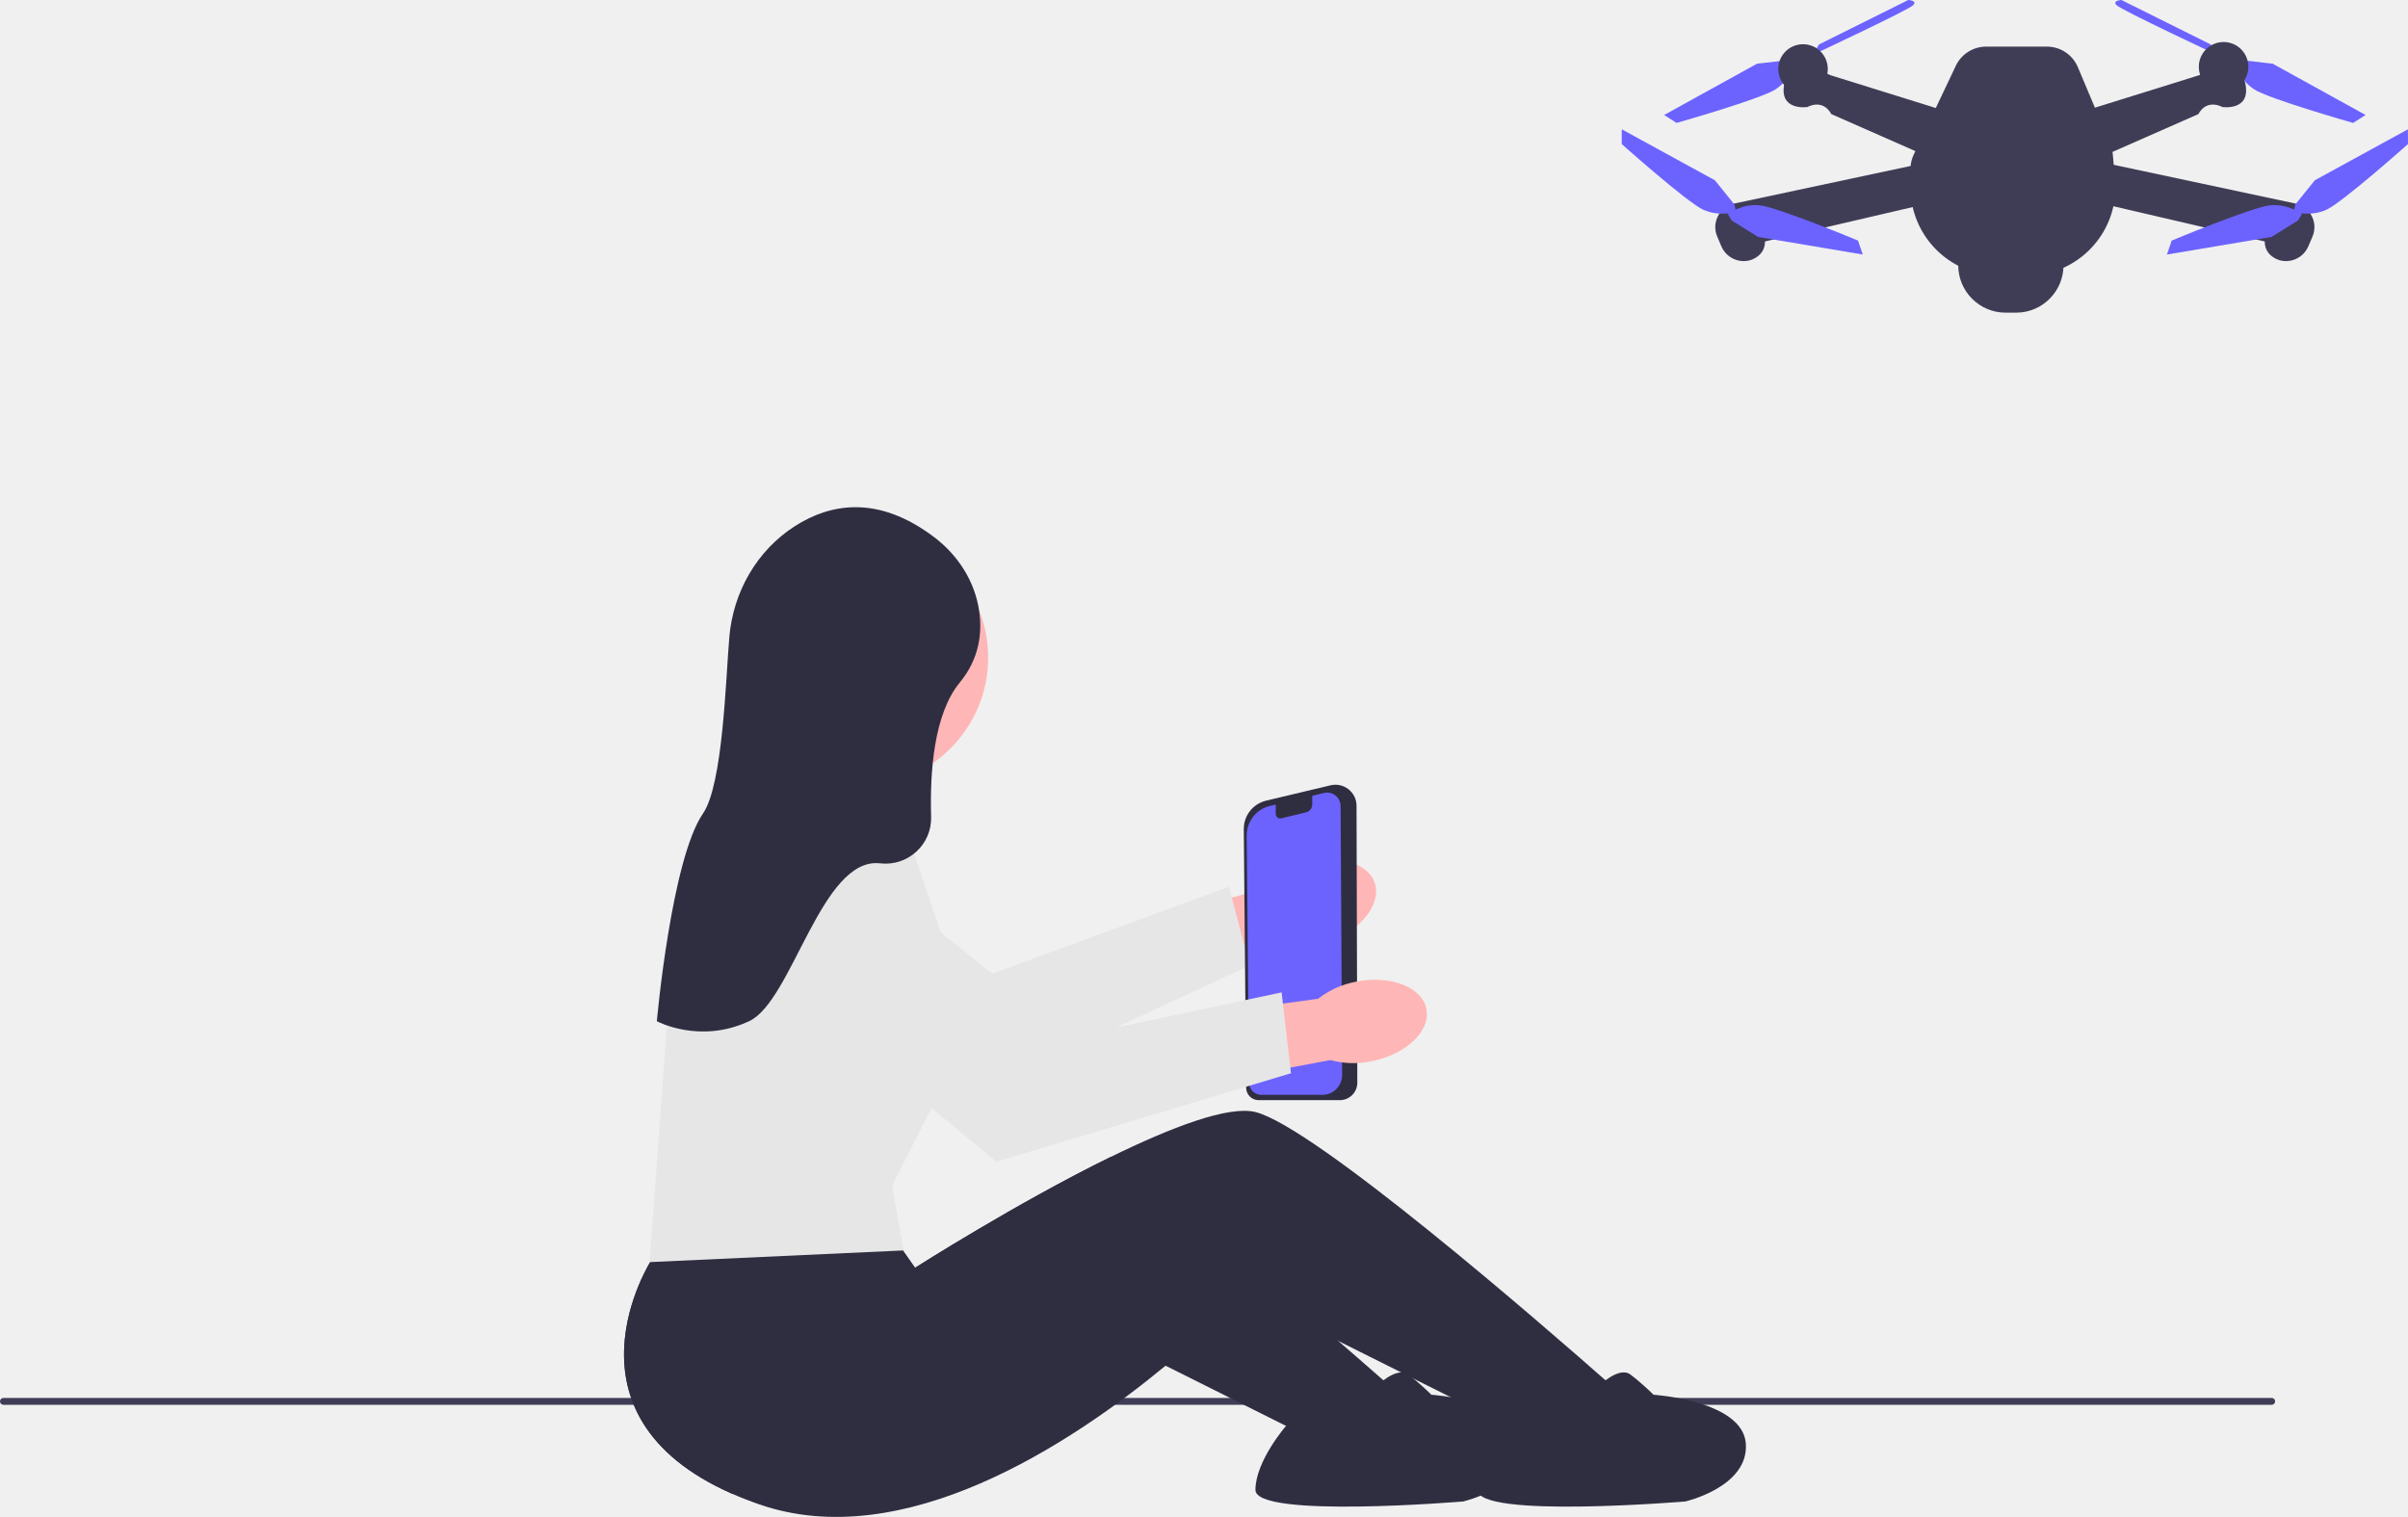
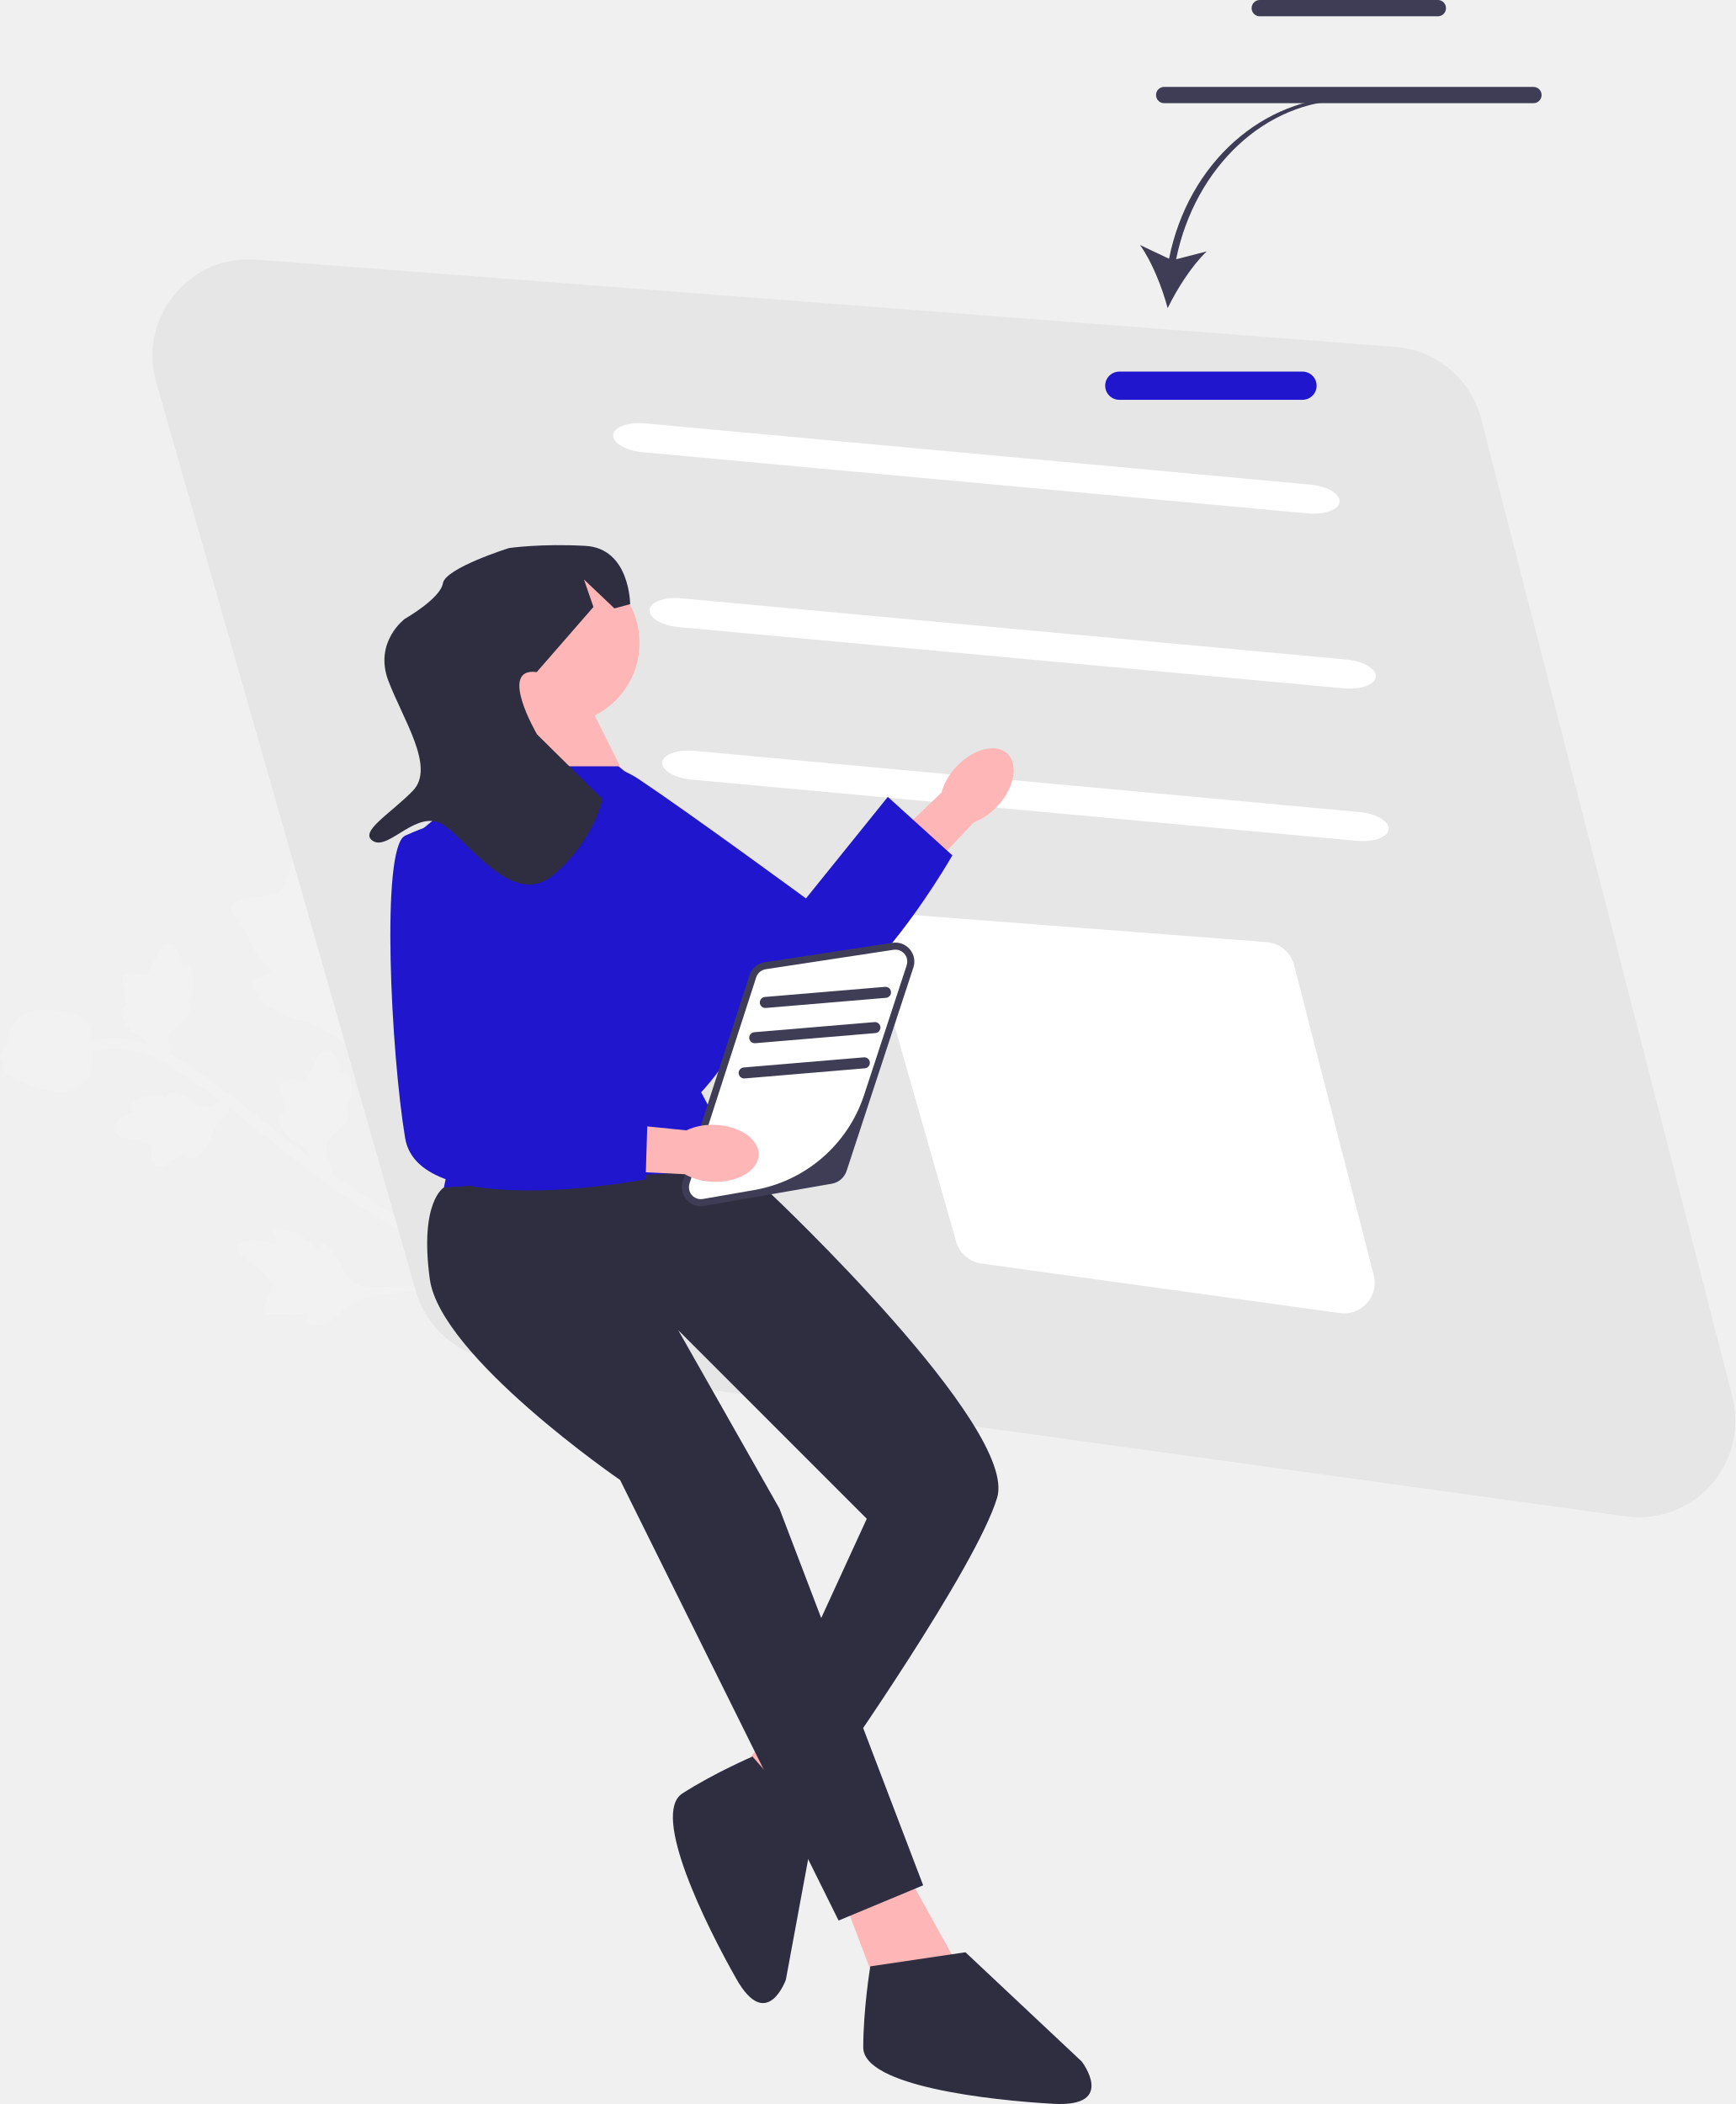
- <svg xmlns="http://www.w3.org/2000/svg" width="834.732" height="525.852" viewBox="0 0 834.732 525.852">
+ <svg xmlns="http://www.w3.org/2000/svg" width="492.459" height="596.977" viewBox="0 0 492.459 596.977">
+   <path d="M94.269,234.126c-.569-.891-4.158-6.502-6.817-5.933-5.04,1.077-2.306,23.408-9.632,25.635-1.608,.489-3.871,.061-8.926,1.413-2.011,.538-3.053,.98-3.377,1.87-.459,1.263,.93,2.325,2.993,5.403,3.094,4.617,2.142,5.471,4.863,8.78,2.02,2.457,3.605,3.276,3.294,4.354-.44,1.525-3.897,.87-4.728,2.619-.847,1.785,1.613,4.869,3.741,6.754,3.993,3.538,7.973,3.88,11.617,5.04,3.961,1.261,9.377,4.077,14.984,11.118l44.809,60.654c-3.614-1.369-10.655-4.183-20.259-8.994-8.101-4.06-16.132-8.68-23.872-13.738-3.337-2.18-6.254-4.21-8.874-6.1l.266,.139-1.28-4.632c-.491-1.841-.813-3.344-.132-4.554,.376-.647,1.085-1.314,1.911-2.088,.948-.885,2.024-1.886,3.072-3.277,.972-1.251,1.193-2.367,.707-3.302-.165-.318-.381-.544-.609-.71,.261-.413,.557-.9,.821-1.485,.559-1.244,.696-2.309,.795-3.101,.406-3.186-.11-5.064-1.54-5.582-.604-.218-1.15-.118-1.607,.096-.034-.654-.121-1.423-.359-2.252-.767-2.661-1.834-4.01-3.255-4.122-1.985-.157-2.986,2.036-4.143,4.571-.519,1.126-1.879,4.126-2.59,4.128-.088-.001-.339-.055-.561-.104-.609-.132-1.527-.332-2.96-.372-.803-.023-2.016-.058-2.758,.937-.661,.954-.335,1.967-.035,2.778,.1,.267,.218,.585,.338,.97,.272,.878,.318,1.352,.362,1.811,.058,.597,.118,1.217,.546,2.237,.036,.083,.069,.16,.103,.236-.402,.092-.824,.286-1.178,.68-1.333,1.45-.089,3.852,.502,4.808,1.065,1.71,2.413,2.532,3.498,3.193,.274,.167,.542,.33,.802,.507,1.346,.917,2.462,2.306,3.357,4.093-1.058-.806-2.07-1.582-3.019-2.313-3.401-2.617-6.599-5.168-9.717-7.653-3.206-2.557-6.345-5.059-9.538-7.5l.201-.878,0-0-.772,.448c-5.036-3.83-10.223-7.508-16.046-10.998-.239-.143-.521-.31-.812-.481l-.277-1.003c-.491-1.841-.813-3.344-.132-4.554,.376-.647,1.085-1.314,1.912-2.088,.947-.885,2.024-1.886,3.072-3.277,.972-1.251,1.193-2.367,.707-3.302-.164-.318-.381-.544-.609-.71,.261-.413,.557-.9,.821-1.485,.559-1.244,.696-2.309,.795-3.101,.406-3.186-.11-5.064-1.54-5.582-.604-.218-1.15-.118-1.607,.096-.034-.654-.121-1.423-.359-2.252-.767-2.661-1.834-4.01-3.254-4.121-1.985-.157-2.986,2.036-4.143,4.571-.519,1.126-1.879,4.126-2.59,4.128-.088-.001-.339-.055-.561-.104-.609-.132-1.527-.332-2.96-.372-.803-.023-2.016-.058-2.758,.937-.661,.954-.335,1.967-.035,2.778,.1,.267,.218,.585,.338,.97,.272,.878,.318,1.352,.362,1.811,.058,.597,.118,1.217,.546,2.237,.036,.083,.069,.16,.103,.236-.402,.092-.824,.286-1.178,.68-1.333,1.45-.089,3.852,.503,4.808,1.065,1.71,2.413,2.532,3.498,3.193,.274,.167,.543,.331,.802,.507,.761,.518,1.445,1.194,2.064,1.994-1.975-.666-4.256-1.215-6.828-1.451-3.074-.281-6.188-.074-9.292,.603-.022-.234-.043-.464-.067-.718-.264-2.855-.457-4.04-1.441-5.15-.478-.542-1.209-1.138-3.301-1.819-2.9-.944-5.383-1.087-6.077-1.109-3.466-.099-6.46-.184-9.178,1.907-.519,.396-2.094,1.596-2.958,3.713-.443,1.071-.522,1.94-.586,2.64-.068,.731-.11,1.214-.52,1.89-.259,.431-.57,.783-.818,1.066-.478,.567-1.377,1.605-.624,2.731,.181,.273,.41,.464,.67,.594-.138,.956-.054,1.945,.42,2.84,.424,.805,1.155,1.345,3.125,2.307,3.014,1.473,5.443,2.191,5.925,2.326,3.126,.886,4.694,1.331,6.374,1.267,3.576-.143,6.174-1.252,7.721-3.298,.078-.1,.15-.202,.219-.304l-0-0c1.084-1.607,1.202-3.289,1.389-5.968,.035-.517,.025-1.113-.02-1.873,2.932-.682,5.871-.914,8.763-.649,6.261,.574,10.71,3.24,12.846,4.522,5.321,3.189,10.119,6.556,14.771,10.057l-.561,.326c-1.656,.942-3.029,1.634-4.371,1.282-.721-.2-1.547-.716-2.504-1.319-1.096-.692-2.338-1.479-3.949-2.14-1.457-.622-2.592-.553-3.374,.153-.266,.24-.43,.506-.532,.769-.465-.147-1.012-.311-1.645-.418-1.345-.225-2.41-.088-3.201,.018-3.185,.415-4.87,1.391-5.008,2.905-.058,.64,.177,1.142,.501,1.529-.624,.199-1.346,.478-2.087,.919-2.38,1.417-3.414,2.791-3.161,4.194,.352,1.96,2.727,2.372,5.472,2.848,1.221,.216,4.467,.772,4.65,1.458,.021,.085,.033,.342,.042,.569,.026,.622,.066,1.561,.391,2.957,.182,.783,.455,1.965,1.606,2.43,1.09,.398,1.988-.175,2.696-.671,.233-.164,.51-.36,.853-.573,.78-.486,1.227-.65,1.66-.81,.563-.207,1.147-.423,2.026-1.096,.071-.056,.137-.107,.202-.159,.191,.366,.486,.724,.956,.967,1.741,.921,3.748-.89,4.523-1.705,1.384-1.464,1.837-2.977,2.201-4.194,.092-.307,.182-.609,.287-.905,.662-1.863,2.044-3.586,4.109-5.122l.446-.332,.427-1.861c2.803,2.162,5.579,4.37,8.405,6.624,3.128,2.496,6.341,5.057,9.756,7.685,4.528,3.483,10.162,7.819,18.008,12.945,7.834,5.118,15.964,9.796,24.169,13.907,7.308,3.661,13.16,6.184,17.176,7.802-11.702,.782-27.889,1.712-35.204,1.843-2.845,.051-5.776,.007-7.865-1.961-2.011-1.895-3-5.345-5.927-8.947-.342-.421-1.308-1.58-2.163-1.375-.707,.169-.694,1.117-1.352,1.285-.882,.225-1.622-1.296-3.448-2.727-1.288-1.009-2.461-1.46-3.47-1.848-.304-.117-4.864-1.838-5.701-.586l0,0c-.629,.94,1.387,2.743,.789,3.538-.597,.792-2.806-.722-6.141-.597-.601,.023-4.391,.165-4.879,1.634-.925,2.784,10.823,7.886,9.803,12.124-.224,.93-1.087,1.918-1.882,4.789-.316,1.142-.4,1.781-.056,2.197,.487,.59,1.409,.215,3.515,.09,3.159-.186,3.303,.527,5.713,.147,1.788-.283,2.648-.824,3.087-.36,.622,.656-.698,2.164-.079,3.076,.631,.931,2.855,.613,4.394,.113,2.889-.939,4.205-2.794,5.825-4.248,1.761-1.58,4.707-3.426,9.78-4.146l35.915-3.779c2.1,.837,3.647,1.409,4.548,1.742,.48,.177,.788,.287,.916,.345l.476-.915,.533,.721c-.165-.235-.347-.495-.521-.744l.203-.39,1.375-.61c-.185-.421-.388-.605-.937-.842l2.761-.29c-.835,.068-1.84,.144-2.914,.224-.226-.092-.504-.194-.851-.323-.404-.149-.953-.352-1.609-.6-10.893-15.706-33.297-48.981-41.637-62.601-2.61-4.262-5.152-8.739-4.032-13.654,1.078-4.732,5.422-9.3,8.271-16.938,.333-.892,1.227-3.387,.156-4.499-.886-.92-2.309-.057-3.148-.904-1.127-1.135,.519-3.609,1.06-7.648,.381-2.848,.02-5.026-.291-6.9-.094-.565-1.547-9.001-4.188-9.155l-0,0c-1.984-.116-2.919,4.543-4.655,4.343-1.73-.198-1.404-4.892-4.562-9.83Z" fill="#f2f2f2" />
+   <path d="M461.334,430.248l-320.753-44.333c-10.735-1.482-19.595-9.175-22.574-19.595L44.339,108.479c-2.496-8.739-.633-17.788,5.113-24.829s14.235-10.68,23.299-9.988l323.159,24.759c11.691,.895,21.505,9.128,24.423,20.485l71.262,277.414c2.274,8.853,0,18.21-6.084,25.031-5.239,5.874-12.668,9.155-20.412,9.155-1.249,0-2.507-.085-3.765-.259Z" fill="#e6e6e6" />
+   <path d="M380.224,372.565l-101.735-14.061c-3.405-.47-6.215-2.91-7.16-6.215l-23.366-81.781c-.792-2.772-.201-5.642,1.622-7.875s4.515-3.387,7.39-3.168l102.498,7.853c3.708,.284,6.821,2.895,7.746,6.497l22.603,87.989c.721,2.808,0,5.776-1.93,7.939-1.662,1.863-4.018,2.904-6.474,2.904-.396,0-.795-.027-1.194-.082Z" fill="#fff" />
+   <path d="M371.122,145.673l-188.856-17.384c-4.761-.438-8.467-2.627-8.26-4.878s4.25-3.725,9.011-3.287l188.856,17.384c4.761,.438,8.465,2.625,8.258,4.877s-4.248,3.726-9.009,3.288Z" fill="#fff" />
+   <path d="M381.42,195.311l-188.856-17.384c-4.761-.438-8.467-2.627-8.26-4.878,.207-2.251,4.25-3.725,9.011-3.287l188.856,17.384c4.761,.438,8.465,2.625,8.258,4.877s-4.248,3.726-9.009,3.288Z" fill="#fff" />
+   <path d="M385.057,238.575l-188.856-17.384c-4.761-.438-8.467-2.627-8.26-4.878s4.25-3.725,9.011-3.287l188.856,17.384c4.761,.438,8.465,2.625,8.258,4.877s-4.248,3.726-9.009,3.288Z" fill="#fff" />
  <g>
-     <path id="uuid-053f2935-349a-4e2e-a802-52ad513a5065-29" d="M450.998,300.084c11.488-4.078,22.905-1.455,25.499,5.857,2.594,7.312-4.617,16.542-16.11,20.62-4.569,1.692-9.476,2.265-14.312,1.671l-48.895,16.663-7.33-23.112,48.98-13.973c3.381-3.51,7.553-6.159,12.168-7.726h0Z" fill="#ffb6b6" />
-     <path d="M433.211,334.688l-96.501,44.767-.242,.112-78.463-47.91c-7.246-4.425-11.65-12.135-11.781-20.625-.13-8.49,4.036-16.332,11.144-20.977,8.905-5.818,20.478-5.274,28.797,1.354l57.854,46.099,81.992-30.105,7.2,27.283,0-0Z" fill="#e6e6e6" />
-   </g>
-   <path d="M0,485.795c0,.66,.53,1.19,1.19,1.19H787.48c.66,0,1.19-.53,1.19-1.19,0-.66-.53-1.19-1.19-1.19H1.19c-.66,0-1.19,.53-1.19,1.19Z" fill="#3f3d56" />
-   <g>
-     <polygon points="309.052 299.893 315.519 259.476 271.869 241.693 265.402 303.127 309.052 299.893" fill="#ffb6b6" />
-     <circle cx="298.022" cy="227.956" r="44.513" fill="#ffb6b6" />
+     <path id="uuid-8cf563a5-feb8-4a87-a417-dd696e3ecec6-174" d="M271.261,217.677c4.74-5.165,11.247-6.905,14.534-3.888,3.286,3.017,2.107,9.649-2.636,14.815-1.866,2.089-4.206,3.702-6.823,4.702l-20.361,21.629-9.946-9.771,21.128-20.285c.773-2.694,2.18-5.163,4.103-7.201Z" fill="#ffb6b6" />
+     <path d="M155.179,222.49s11.898-10.883,26.136-1.381c14.238,9.502,47.394,33.806,47.394,33.806l23.232-28.814,18.307,16.594s-32.293,56.88-53.156,44.362c-20.864-12.519-67.44-48.255-65.325-55.649,2.115-7.394,3.412-8.917,3.412-8.917Z" fill="#2016ce" />
  </g>
  <g>
-     <path d="M253.837,517.84c2.91,1.28,6.02,2.5,9.36,3.66,49.87,17.29,107.69-20.69,140.85-48.07,16.71-13.81,27.15-24.93,27.15-24.93l32.72,16.36,21.79,10.89h.01l4.23,2.13c.01,0,.02,.01,.02,.01l12.89,6.44,19.94,9.97,2.4,1.2,1.64,.48,29.36,8.52,6-21s-2.05-1.83-5.64-5c-21.86-19.26-100.75-87.85-121.36-93-9.35-2.34-29.3,5.33-50.19,15.57-32.76,16.06-67.81,38.43-67.81,38.43l-14-20-48.2,10.88-18.29,4.13-11.01,2.49s-34.24,53.41,28.14,80.84h0Z" fill="#2f2e41" />
-     <path d="M554.197,480.5s7-7,11-4,8,7,8,7c0,0,31,2,32,17s-21,20-21,20c0,0-72,6-72-4s10.602-22.199,10.602-22.199c0,0,34.398-5.801,31.398-13.801Z" fill="#2f2e41" />
+     <polygon points="243.28 487.954 224.323 523.278 208.71 504.383 226.671 480.114 243.28 487.954" fill="#ffb6b6" />
+     <path d="M231.021,518.395l-8.021,43.339s-5.384,15.031-14.037-.236-24.323-46.854-15.314-52.642c9.008-5.789,19.888-10.466,19.888-10.466l17.484,20.006Z" fill="#2f2e41" />
+   </g>
+   <polygon points="254.467 526.423 274.467 562.423 249.467 565.423 238.467 536.423 254.467 526.423" fill="#ffb6b6" />
+   <path d="M148.467,200.423s-2,20-5,22c-3,2,35.016,0,35.016,0l-11.016-22h-19Z" fill="#ffb6b6" />
+   <path d="M189.459,228.438l-13.993-11.016h-34.213l-22.787,19,14.5,67.5-7,33,89,3-16-30s19-20,13-33c-6-13-22.507-48.484-22.507-48.484Z" fill="#2016ce" />
+   <path d="M205.967,331.923l13,7s70,66,64,86c-6,20-46,77-46,77l-19-10,28-61-53.5-53.5,28.719,50.625,40.781,106.875-24,10-62-125s-51-35-54-57c-3-22,4-26,4-26l80-5Z" fill="#2f2e41" />
+   <path d="M273.967,553.923l33,31s10,13-8,12c-18-1-54-5-54-16,0-11,2-23,2-23l27-4Z" fill="#2f2e41" />
+   <circle cx="158.467" cy="182.423" r="23" fill="#ffb6b6" />
+   <path d="M258.243,274.196l-18.955,57.727c-.505,1.539-1.818,2.673-3.413,2.951l-36.25,6.304c-3.251,.565-5.937-2.528-4.921-5.668l18.93-58.511c.511-1.579,1.87-2.734,3.511-2.984l36.275-5.52c3.23-.492,5.843,2.596,4.824,5.701Z" fill="#fff" />
+   <path d="M198.855,342.244c-1.543,0-3.008-.659-4.047-1.855-1.248-1.437-1.643-3.376-1.057-5.186l18.93-58.512c.632-1.952,2.284-3.356,4.312-3.664l36.274-5.521c1.861-.284,3.702,.406,4.919,1.845,1.217,1.438,1.593,3.366,1.005,5.156l-18.955,57.727c-.622,1.894-2.228,3.282-4.191,3.625l-36.25,6.304c-.315,.055-.629,.081-.94,.081Zm55.232-72.8c-.171,0-.345,.013-.518,.039l-36.275,5.521c-1.275,.193-2.313,1.076-2.709,2.303l-18.881,58.359c-.346,1.071-.233,2.274,.432,3.182,.778,1.061,2.043,1.561,3.317,1.344l14.546-2.53c14.589-2.537,26.591-12.912,31.21-26.981l12.047-36.688c.303-.924,.266-1.954-.214-2.8-.63-1.113-1.755-1.749-2.956-1.749Z" fill="#3f3d56" />
+   <g>
+     <path id="uuid-43afbd22-a5bc-4202-86c3-15740b69aa20-175" d="M202.907,319.167c7.005,.259,12.55,4.084,12.384,8.542-.166,4.458-5.979,7.861-12.987,7.6-2.801-.066-5.545-.801-8.003-2.145l-29.668-1.474,.988-13.908,29.143,2.93c2.552-1.158,5.344-1.689,8.143-1.546Z" fill="#ffb6b6" />
+     <path d="M123.967,233.923s16,2,18,19c2,17,5,58,5,58l37-1-.76,24.697s-64.24,12.303-68.24-11.697c-4-24-7-82.63,0-85.815,7-3.185,9-3.185,9-3.185Z" fill="#2016ce" />
  </g>
  <g>
-     <path d="M253.837,517.84c53.8-19.77,100.36-69.34,100.36-69.34l49.85,24.93,41.75,20.87,2.4,1.2,31,9,6-21s-2.05-1.83-5.64-5c-3.74-3.29-9.15-8.03-15.64-13.64-21.34-18.44-54.46-46.37-78.91-63.79-32.76,16.06-67.81,38.43-67.81,38.43l-14-20-48.2,10.88c-9.04,5.44-14.8,9.12-14.8,9.12l-3.49-4.99-11.01,2.49s-34.24,53.41,28.14,80.84h-0Z" fill="#2f2e41" />
-     <path d="M477.197,480.5s7-7,11-4,8,7,8,7c0,0,31,2,32,17s-21,20-21,20c0,0-72,6-72-4s10.602-22.199,10.602-22.199c0,0,34.398-5.801,31.398-13.801h-0Z" fill="#2f2e41" />
+     <path d="M331.737,73.414l-8.23-3.899c3.376,4.711,6.284,12.068,7.841,17.922,2.637-5.453,6.887-12.126,11.094-16.112l-8.698,2.238c5.36-26.268,25.519-45.126,48.604-45.126l.327-.949c-24.113,0-45.466,18.596-50.938,45.925Z" fill="#3f3d56" />
+     <path d="M369.616,113.438h-52c-2.206,0-4-1.794-4-4s1.794-4,4-4h52c2.206,0,4,1.794,4,4s-1.794,4-4,4Z" fill="#2016ce" />
  </g>
-   <path d="M230.863,360.183c2.159-29.269,14.042-57.507,33.459-79.514l.191-.216,50.565,10.113,11.065,32.692c7.051,20.833,5.372,44.021-4.606,63.62l-12.318,24.197,4.072,22.397-87.571,4.025-.563,.026,5.706-77.343h0Z" fill="#e6e6e6" />
+   <path d="M251.407,283.12l-34.1,2.873c-.86,.072-1.618-.568-1.691-1.428s.568-1.618,1.428-1.69l34.1-2.873c.86-.072,1.618,.568,1.69,1.428s-.568,1.618-1.427,1.691Z" fill="#3f3d56" />
+   <path d="M248.407,293.12l-34.1,2.873c-.86,.072-1.618-.568-1.691-1.428s.568-1.618,1.428-1.69l34.1-2.873c.86-.072,1.618,.568,1.69,1.428s-.568,1.618-1.427,1.691Z" fill="#3f3d56" />
+   <path d="M245.407,303.12l-34.1,2.873c-.86,.072-1.618-.568-1.691-1.428s.568-1.618,1.428-1.69l34.1-2.873c.86-.072,1.618,.568,1.69,1.428s-.568,1.618-1.427,1.691Z" fill="#3f3d56" />
+   <path d="M152.311,190.692l16.09-18.475-2.682-7.793,8.638,8.208,4.459-1.211s-.038-15.821-12.672-16.536c-12.633-.715-21.695,.616-21.695,.616,0,0-18.064,5.661-18.77,9.999-.706,4.338-10.826,10.103-10.826,10.103,0,0-8.78,6.531-4.676,17.479,4.105,10.947,13.47,24.612,6.987,31.273-6.483,6.661-15.645,11.789-11.181,14.346s12.516-9.431,19.849-4.638,19.724,24.044,31.347,14.102c11.623-9.942,13.772-21.458,13.772-21.458l-18.55-18.332s-11.238-19.169-.091-17.683Z" fill="#2f2e41" />
  <g>
-     <path d="M678.825,90.601h36.486v1.376c0,9.055-7.352,16.407-16.407,16.407h-3.671c-9.055,0-16.407-7.352-16.407-16.407v-1.376h0Z" fill="#3f3d56" />
-     <path d="M795.678,70.549l-62.952-13.416-.328-3.661c-.024-.271-.061-.541-.104-.809l29.773-13.111c3.066-5.519,8.278-2.453,8.278-2.453,0,0,10.118,1.533,7.972-8.278s-15.943-2.759-15.943-2.759l-36.172,11.267-5.911-14.041c-1.819-4.322-6.052-7.132-10.741-7.132h-21.043c-4.503,0-8.603,2.594-10.531,6.663l-6.93,14.62-36.524-11.376s-13.797-7.052-15.943,2.759,7.972,8.278,7.972,8.278c0,0,5.212-3.066,8.278,2.453l29.135,12.83-.571,1.204c-.589,1.243-.948,2.578-1.072,3.942l-61.103,13.022c-5.144,1.096-8.009,6.614-5.947,11.452l1.441,3.38c2.093,4.911,8.269,6.737,12.538,3.531,1.515-1.137,2.584-2.796,2.584-5.21l51.2-11.92c3.096,13.585,15.251,23.724,29.774,23.724h9.961c14.743,0,26.873-10.395,29.842-24.016l52.453,12.211c0,2.414,1.069,4.073,2.584,5.21,4.269,3.205,10.445,1.379,12.538-3.531l1.441-3.38c2.062-4.838-.803-10.356-5.947-11.452,0,0-0,0-0,0Z" fill="#3f3d56" />
-     <path d="M766.36,15.418l-30.967-15.418s-3.204,.138-1.755,1.755c1.448,1.618,34.868,17.254,34.868,17.254l-2.146-3.591s0,0,0,0Z" fill="#6c63ff" />
-     <path d="M774.638,21.769s1.533,5.825,6.745,9.198,34.339,11.651,34.339,11.651l4.292-2.759-32.193-17.783-10.731-1.226-2.453,.92s0,0,0,0Z" fill="#6c63ff" />
-     <path d="M795.118,73.454s5.74,1.826,11.38-.768,28.234-22.755,28.234-22.755l-.031-5.103-32.262,17.658-6.784,8.404-.537,2.564-0-0Z" fill="#6c63ff" />
-     <path d="M797.952,74.174s-4.824-3.608-11.003-3.007c-6.179,.601-34.136,12.235-34.136,12.235l-1.645,4.83,36.269-6.098,9.166-5.714,1.349-2.246s-0,0-0,0Z" fill="#6c63ff" />
-     <path d="M630.535,15.418l30.967-15.418s3.204,.138,1.755,1.755c-1.448,1.618-34.868,17.254-34.868,17.254,0,0,2.146-3.591,2.146-3.591Z" fill="#6c63ff" />
-     <path d="M622.257,21.769s-1.533,5.825-6.745,9.198-34.339,11.651-34.339,11.651l-4.292-2.759,32.193-17.783,10.731-1.226,2.453,.92s-0,0-0,0Z" fill="#6c63ff" />
-     <path d="M601.777,73.454s-5.74,1.826-11.38-.768-28.234-22.755-28.234-22.755l.031-5.103,32.262,17.658,6.784,8.404,.537,2.564,0-0Z" fill="#6c63ff" />
-     <path d="M598.942,74.174s4.824-3.608,11.003-3.007,34.136,12.235,34.136,12.235l1.645,4.83-36.269-6.098-9.166-5.714-1.349-2.246s0,0,0,0Z" fill="#6c63ff" />
-     <circle cx="770.805" cy="23.148" r="8.585" fill="#3f3d56" />
-     <circle cx="625.016" cy="23.915" r="8.585" fill="#3f3d56" />
+     <path d="M408.025,4.622h-50.546c-1.274,0-2.311-1.037-2.311-2.311S356.204,0,357.478,0h50.546c1.274,0,2.311,1.036,2.311,2.311s-1.036,2.311-2.311,2.311Z" fill="#3f3d56" />
+     <path d="M435.149,29.278h-104.794c-1.274,0-2.311-1.037-2.311-2.311s1.037-2.311,2.311-2.311h104.794c1.274,0,2.311,1.036,2.311,2.311,0,1.274-1.036,2.311-2.311,2.311Z" fill="#3f3d56" />
  </g>
-   <g>
-     <path d="M431.972,377.1l-.815-89.617c-.043-4.753,3.156-8.841,7.779-9.941l22.295-5.308c2.188-.521,4.456-.022,6.223,1.37,1.767,1.392,2.784,3.48,2.79,5.729l.267,95.969c.005,1.621-.623,3.146-1.768,4.293-1.145,1.148-2.668,1.78-4.289,1.78h-28.169c-2.357,0-4.292-1.917-4.313-4.274h-0Z" fill="#2f2e41" />
-     <path d="M440.109,279.427l2.129-.511v3.221c0,1.03,.94,1.789,1.92,1.551l8.598-2.094c1.253-.305,2.137-1.45,2.137-2.768v-2.95l4.117-.989c2.905-.698,5.692,1.546,5.709,4.599l.529,93.072c.022,3.841-3.017,6.968-6.773,6.968h-21.263c-2.32,0-4.208-1.911-4.23-4.284l-.818-85.456c-.047-4.928,3.253-9.231,7.944-10.358l-0-0Z" fill="#6c63ff" />
-   </g>
-   <g>
-     <path id="uuid-8461fea7-6bfc-4349-95b4-294222230932-30" d="M470.042,340.321c11.951-2.404,22.879,1.814,24.408,9.42,1.529,7.606-6.92,15.718-18.876,18.122-4.763,1.025-9.702,.895-14.404-.379l-50.767,9.545-3.972-23.919,50.469-6.871c3.845-2.994,8.352-5.024,13.142-5.919h-0Z" fill="#ffb6b6" />
-     <path d="M274.52,344.149c-6.544-5.41-9.808-13.668-8.73-22.089,1.078-8.423,6.316-15.593,14.012-19.181,9.64-4.495,21.018-2.311,28.311,5.433l50.717,53.852,84.9-18.033,.537-.114,3.251,28.03-102.14,30.677-70.858-58.574Z" fill="#e6e6e6" />
-   </g>
-   <path d="M323.92,186.279c8.254,6.268,14.06,15.353,15.522,25.614,1.075,7.549,.055,16.482-6.745,24.721-8.939,10.831-10.387,30.905-9.924,46.514,.286,9.631-8.072,17.278-17.641,16.154-20.42-2.399-30.456,47.728-45.435,54.718-17.241,8.046-32,0-32,0,0,0,5-56,16-72,6.913-10.055,7.876-46.561,9.124-61.156,1.336-15.624,9.541-30.02,22.751-38.469,12.111-7.747,28.698-11.017,48.348,3.904v-0Z" fill="#2f2e41" />
</svg>
